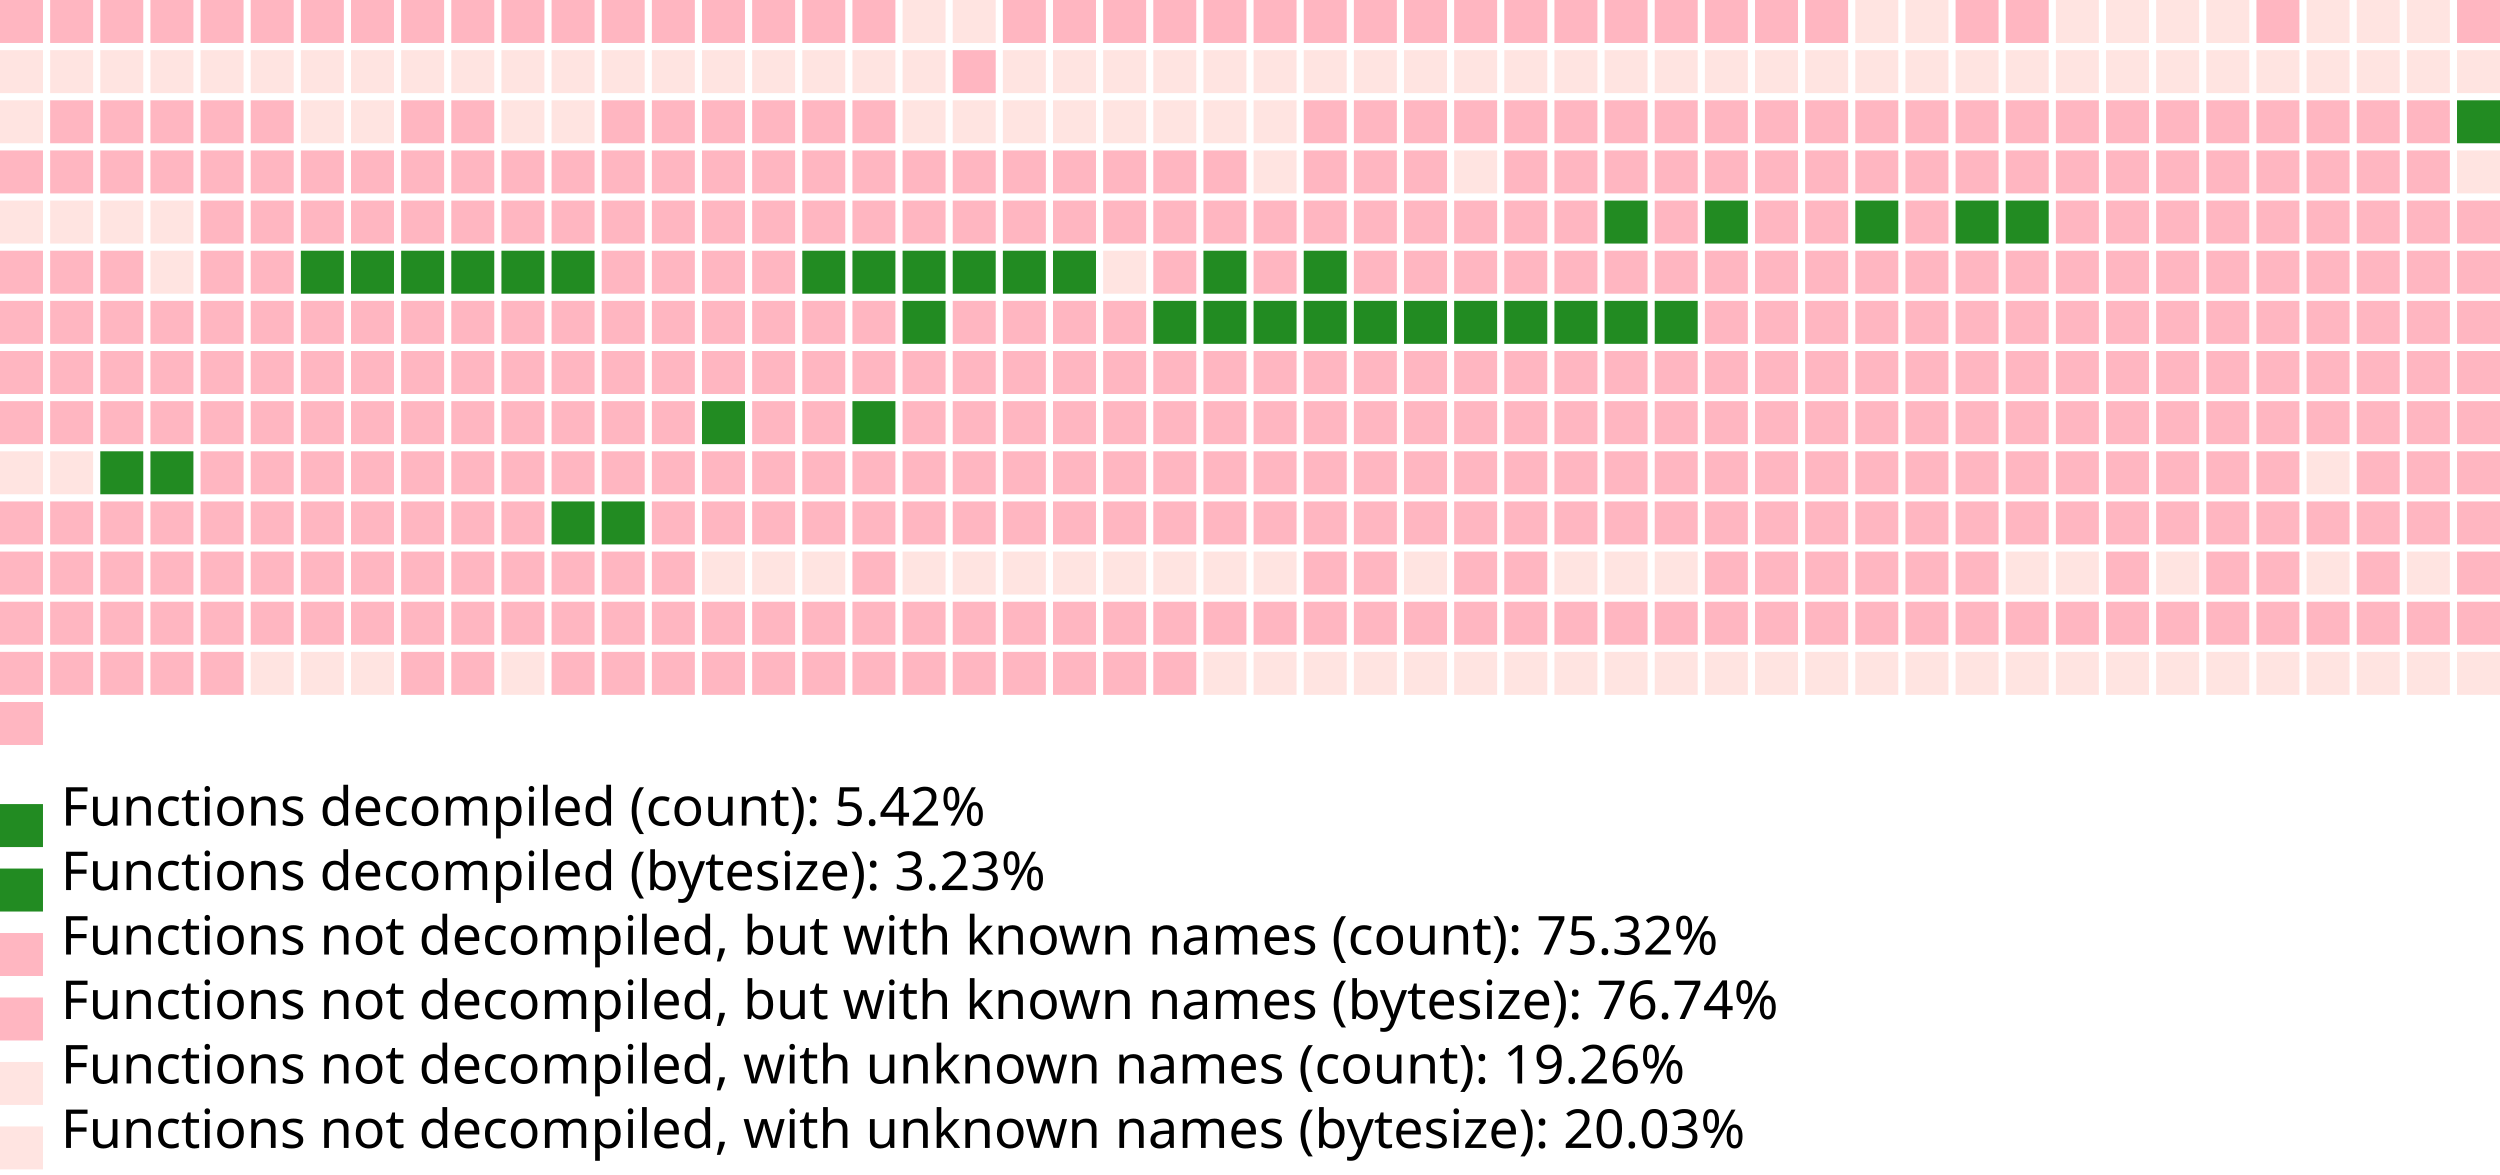
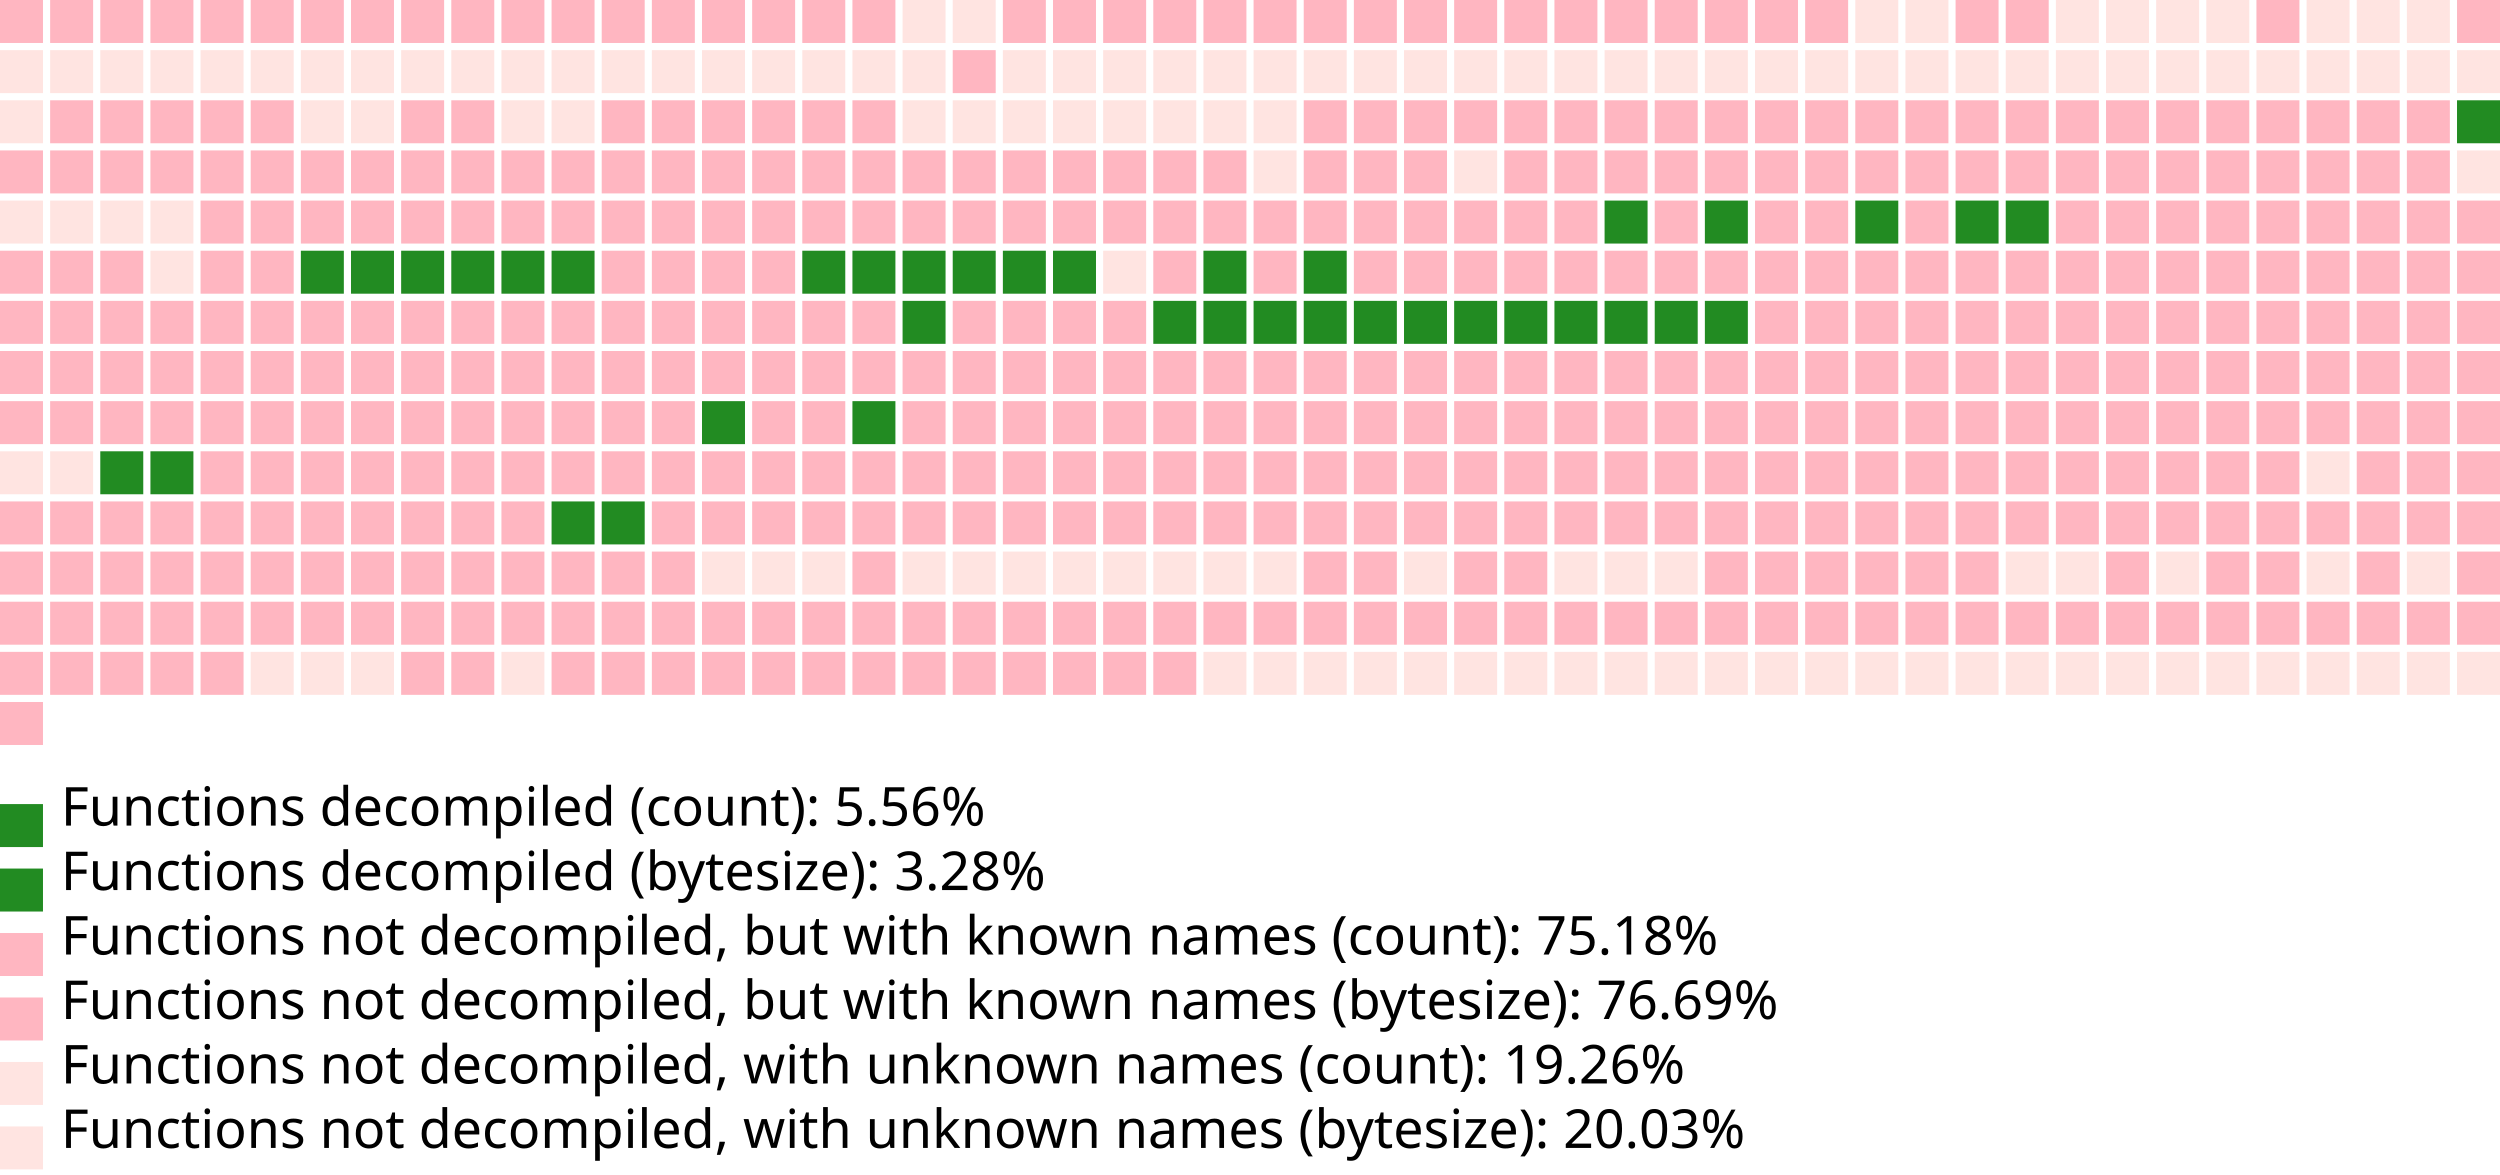
<svg xmlns="http://www.w3.org/2000/svg" version="1.1" width="698" height="328">
  <rect width="12" height="12" x="0" y="0" fill="lightpink" />
  <rect width="12" height="12" x="14" y="0" fill="lightpink" />
  <rect width="12" height="12" x="28" y="0" fill="lightpink" />
  <rect width="12" height="12" x="42" y="0" fill="lightpink" />
  <rect width="12" height="12" x="56" y="0" fill="lightpink" />
  <rect width="12" height="12" x="70" y="0" fill="lightpink" />
  <rect width="12" height="12" x="84" y="0" fill="lightpink" />
  <rect width="12" height="12" x="98" y="0" fill="lightpink" />
  <rect width="12" height="12" x="112" y="0" fill="lightpink" />
  <rect width="12" height="12" x="126" y="0" fill="lightpink" />
  <rect width="12" height="12" x="140" y="0" fill="lightpink" />
  <rect width="12" height="12" x="154" y="0" fill="lightpink" />
  <rect width="12" height="12" x="168" y="0" fill="lightpink" />
  <rect width="12" height="12" x="182" y="0" fill="lightpink" />
  <rect width="12" height="12" x="196" y="0" fill="lightpink" />
  <rect width="12" height="12" x="210" y="0" fill="lightpink" />
  <rect width="12" height="12" x="224" y="0" fill="lightpink" />
  <rect width="12" height="12" x="238" y="0" fill="lightpink" />
  <rect width="12" height="12" x="252" y="0" fill="mistyrose" />
  <rect width="12" height="12" x="266" y="0" fill="mistyrose" />
  <rect width="12" height="12" x="280" y="0" fill="lightpink" />
  <rect width="12" height="12" x="294" y="0" fill="lightpink" />
  <rect width="12" height="12" x="308" y="0" fill="lightpink" />
  <rect width="12" height="12" x="322" y="0" fill="lightpink" />
  <rect width="12" height="12" x="336" y="0" fill="lightpink" />
  <rect width="12" height="12" x="350" y="0" fill="lightpink" />
  <rect width="12" height="12" x="364" y="0" fill="lightpink" />
  <rect width="12" height="12" x="378" y="0" fill="lightpink" />
  <rect width="12" height="12" x="392" y="0" fill="lightpink" />
  <rect width="12" height="12" x="406" y="0" fill="lightpink" />
  <rect width="12" height="12" x="420" y="0" fill="lightpink" />
  <rect width="12" height="12" x="434" y="0" fill="lightpink" />
  <rect width="12" height="12" x="448" y="0" fill="lightpink" />
  <rect width="12" height="12" x="462" y="0" fill="lightpink" />
  <rect width="12" height="12" x="476" y="0" fill="lightpink" />
  <rect width="12" height="12" x="490" y="0" fill="lightpink" />
  <rect width="12" height="12" x="504" y="0" fill="lightpink" />
  <rect width="12" height="12" x="518" y="0" fill="mistyrose" />
  <rect width="12" height="12" x="532" y="0" fill="mistyrose" />
  <rect width="12" height="12" x="546" y="0" fill="lightpink" />
  <rect width="12" height="12" x="560" y="0" fill="lightpink" />
  <rect width="12" height="12" x="574" y="0" fill="mistyrose" />
  <rect width="12" height="12" x="588" y="0" fill="mistyrose" />
  <rect width="12" height="12" x="602" y="0" fill="mistyrose" />
  <rect width="12" height="12" x="616" y="0" fill="mistyrose" />
  <rect width="12" height="12" x="630" y="0" fill="lightpink" />
  <rect width="12" height="12" x="644" y="0" fill="mistyrose" />
  <rect width="12" height="12" x="658" y="0" fill="mistyrose" />
  <rect width="12" height="12" x="672" y="0" fill="mistyrose" />
  <rect width="12" height="12" x="686" y="0" fill="lightpink" />
  <rect width="12" height="12" x="0" y="14" fill="mistyrose" />
  <rect width="12" height="12" x="14" y="14" fill="mistyrose" />
  <rect width="12" height="12" x="28" y="14" fill="mistyrose" />
  <rect width="12" height="12" x="42" y="14" fill="mistyrose" />
  <rect width="12" height="12" x="56" y="14" fill="mistyrose" />
  <rect width="12" height="12" x="70" y="14" fill="mistyrose" />
  <rect width="12" height="12" x="84" y="14" fill="mistyrose" />
  <rect width="12" height="12" x="98" y="14" fill="mistyrose" />
  <rect width="12" height="12" x="112" y="14" fill="mistyrose" />
  <rect width="12" height="12" x="126" y="14" fill="mistyrose" />
  <rect width="12" height="12" x="140" y="14" fill="mistyrose" />
  <rect width="12" height="12" x="154" y="14" fill="mistyrose" />
  <rect width="12" height="12" x="168" y="14" fill="mistyrose" />
  <rect width="12" height="12" x="182" y="14" fill="mistyrose" />
  <rect width="12" height="12" x="196" y="14" fill="mistyrose" />
  <rect width="12" height="12" x="210" y="14" fill="mistyrose" />
  <rect width="12" height="12" x="224" y="14" fill="mistyrose" />
  <rect width="12" height="12" x="238" y="14" fill="mistyrose" />
  <rect width="12" height="12" x="252" y="14" fill="mistyrose" />
  <rect width="12" height="12" x="266" y="14" fill="lightpink" />
  <rect width="12" height="12" x="280" y="14" fill="mistyrose" />
  <rect width="12" height="12" x="294" y="14" fill="mistyrose" />
  <rect width="12" height="12" x="308" y="14" fill="mistyrose" />
  <rect width="12" height="12" x="322" y="14" fill="mistyrose" />
  <rect width="12" height="12" x="336" y="14" fill="mistyrose" />
  <rect width="12" height="12" x="350" y="14" fill="mistyrose" />
  <rect width="12" height="12" x="364" y="14" fill="mistyrose" />
  <rect width="12" height="12" x="378" y="14" fill="mistyrose" />
  <rect width="12" height="12" x="392" y="14" fill="mistyrose" />
  <rect width="12" height="12" x="406" y="14" fill="mistyrose" />
  <rect width="12" height="12" x="420" y="14" fill="mistyrose" />
  <rect width="12" height="12" x="434" y="14" fill="mistyrose" />
  <rect width="12" height="12" x="448" y="14" fill="mistyrose" />
  <rect width="12" height="12" x="462" y="14" fill="mistyrose" />
  <rect width="12" height="12" x="476" y="14" fill="mistyrose" />
  <rect width="12" height="12" x="490" y="14" fill="mistyrose" />
  <rect width="12" height="12" x="504" y="14" fill="mistyrose" />
  <rect width="12" height="12" x="518" y="14" fill="mistyrose" />
  <rect width="12" height="12" x="532" y="14" fill="mistyrose" />
  <rect width="12" height="12" x="546" y="14" fill="mistyrose" />
  <rect width="12" height="12" x="560" y="14" fill="mistyrose" />
  <rect width="12" height="12" x="574" y="14" fill="mistyrose" />
  <rect width="12" height="12" x="588" y="14" fill="mistyrose" />
  <rect width="12" height="12" x="602" y="14" fill="mistyrose" />
  <rect width="12" height="12" x="616" y="14" fill="mistyrose" />
  <rect width="12" height="12" x="630" y="14" fill="mistyrose" />
  <rect width="12" height="12" x="644" y="14" fill="mistyrose" />
  <rect width="12" height="12" x="658" y="14" fill="mistyrose" />
  <rect width="12" height="12" x="672" y="14" fill="mistyrose" />
  <rect width="12" height="12" x="686" y="14" fill="mistyrose" />
  <rect width="12" height="12" x="0" y="28" fill="mistyrose" />
  <rect width="12" height="12" x="14" y="28" fill="lightpink" />
  <rect width="12" height="12" x="28" y="28" fill="lightpink" />
  <rect width="12" height="12" x="42" y="28" fill="lightpink" />
  <rect width="12" height="12" x="56" y="28" fill="lightpink" />
  <rect width="12" height="12" x="70" y="28" fill="lightpink" />
  <rect width="12" height="12" x="84" y="28" fill="mistyrose" />
  <rect width="12" height="12" x="98" y="28" fill="mistyrose" />
  <rect width="12" height="12" x="112" y="28" fill="lightpink" />
  <rect width="12" height="12" x="126" y="28" fill="lightpink" />
  <rect width="12" height="12" x="140" y="28" fill="mistyrose" />
  <rect width="12" height="12" x="154" y="28" fill="mistyrose" />
  <rect width="12" height="12" x="168" y="28" fill="lightpink" />
  <rect width="12" height="12" x="182" y="28" fill="lightpink" />
  <rect width="12" height="12" x="196" y="28" fill="lightpink" />
  <rect width="12" height="12" x="210" y="28" fill="lightpink" />
  <rect width="12" height="12" x="224" y="28" fill="lightpink" />
  <rect width="12" height="12" x="238" y="28" fill="lightpink" />
  <rect width="12" height="12" x="252" y="28" fill="mistyrose" />
  <rect width="12" height="12" x="266" y="28" fill="mistyrose" />
  <rect width="12" height="12" x="280" y="28" fill="mistyrose" />
  <rect width="12" height="12" x="294" y="28" fill="mistyrose" />
  <rect width="12" height="12" x="308" y="28" fill="mistyrose" />
  <rect width="12" height="12" x="322" y="28" fill="mistyrose" />
  <rect width="12" height="12" x="336" y="28" fill="mistyrose" />
  <rect width="12" height="12" x="350" y="28" fill="mistyrose" />
  <rect width="12" height="12" x="364" y="28" fill="lightpink" />
  <rect width="12" height="12" x="378" y="28" fill="lightpink" />
  <rect width="12" height="12" x="392" y="28" fill="lightpink" />
  <rect width="12" height="12" x="406" y="28" fill="lightpink" />
  <rect width="12" height="12" x="420" y="28" fill="lightpink" />
  <rect width="12" height="12" x="434" y="28" fill="lightpink" />
  <rect width="12" height="12" x="448" y="28" fill="lightpink" />
  <rect width="12" height="12" x="462" y="28" fill="lightpink" />
  <rect width="12" height="12" x="476" y="28" fill="lightpink" />
  <rect width="12" height="12" x="490" y="28" fill="lightpink" />
  <rect width="12" height="12" x="504" y="28" fill="lightpink" />
  <rect width="12" height="12" x="518" y="28" fill="lightpink" />
  <rect width="12" height="12" x="532" y="28" fill="lightpink" />
  <rect width="12" height="12" x="546" y="28" fill="lightpink" />
  <rect width="12" height="12" x="560" y="28" fill="lightpink" />
  <rect width="12" height="12" x="574" y="28" fill="lightpink" />
  <rect width="12" height="12" x="588" y="28" fill="lightpink" />
  <rect width="12" height="12" x="602" y="28" fill="lightpink" />
  <rect width="12" height="12" x="616" y="28" fill="lightpink" />
  <rect width="12" height="12" x="630" y="28" fill="lightpink" />
  <rect width="12" height="12" x="644" y="28" fill="lightpink" />
  <rect width="12" height="12" x="658" y="28" fill="lightpink" />
  <rect width="12" height="12" x="672" y="28" fill="lightpink" />
  <rect width="12" height="12" x="686" y="28" fill="forestgreen" />
  <rect width="12" height="12" x="0" y="42" fill="lightpink" />
  <rect width="12" height="12" x="14" y="42" fill="lightpink" />
  <rect width="12" height="12" x="28" y="42" fill="lightpink" />
  <rect width="12" height="12" x="42" y="42" fill="lightpink" />
  <rect width="12" height="12" x="56" y="42" fill="lightpink" />
  <rect width="12" height="12" x="70" y="42" fill="lightpink" />
  <rect width="12" height="12" x="84" y="42" fill="lightpink" />
  <rect width="12" height="12" x="98" y="42" fill="lightpink" />
  <rect width="12" height="12" x="112" y="42" fill="lightpink" />
  <rect width="12" height="12" x="126" y="42" fill="lightpink" />
  <rect width="12" height="12" x="140" y="42" fill="lightpink" />
  <rect width="12" height="12" x="154" y="42" fill="lightpink" />
  <rect width="12" height="12" x="168" y="42" fill="lightpink" />
  <rect width="12" height="12" x="182" y="42" fill="lightpink" />
  <rect width="12" height="12" x="196" y="42" fill="lightpink" />
  <rect width="12" height="12" x="210" y="42" fill="lightpink" />
  <rect width="12" height="12" x="224" y="42" fill="lightpink" />
  <rect width="12" height="12" x="238" y="42" fill="lightpink" />
  <rect width="12" height="12" x="252" y="42" fill="lightpink" />
  <rect width="12" height="12" x="266" y="42" fill="lightpink" />
  <rect width="12" height="12" x="280" y="42" fill="lightpink" />
  <rect width="12" height="12" x="294" y="42" fill="lightpink" />
  <rect width="12" height="12" x="308" y="42" fill="lightpink" />
  <rect width="12" height="12" x="322" y="42" fill="lightpink" />
  <rect width="12" height="12" x="336" y="42" fill="lightpink" />
  <rect width="12" height="12" x="350" y="42" fill="mistyrose" />
  <rect width="12" height="12" x="364" y="42" fill="lightpink" />
  <rect width="12" height="12" x="378" y="42" fill="lightpink" />
  <rect width="12" height="12" x="392" y="42" fill="lightpink" />
  <rect width="12" height="12" x="406" y="42" fill="mistyrose" />
  <rect width="12" height="12" x="420" y="42" fill="lightpink" />
  <rect width="12" height="12" x="434" y="42" fill="lightpink" />
  <rect width="12" height="12" x="448" y="42" fill="lightpink" />
  <rect width="12" height="12" x="462" y="42" fill="lightpink" />
  <rect width="12" height="12" x="476" y="42" fill="lightpink" />
  <rect width="12" height="12" x="490" y="42" fill="lightpink" />
  <rect width="12" height="12" x="504" y="42" fill="lightpink" />
  <rect width="12" height="12" x="518" y="42" fill="lightpink" />
  <rect width="12" height="12" x="532" y="42" fill="lightpink" />
  <rect width="12" height="12" x="546" y="42" fill="lightpink" />
  <rect width="12" height="12" x="560" y="42" fill="lightpink" />
  <rect width="12" height="12" x="574" y="42" fill="lightpink" />
  <rect width="12" height="12" x="588" y="42" fill="lightpink" />
  <rect width="12" height="12" x="602" y="42" fill="lightpink" />
  <rect width="12" height="12" x="616" y="42" fill="lightpink" />
  <rect width="12" height="12" x="630" y="42" fill="lightpink" />
  <rect width="12" height="12" x="644" y="42" fill="lightpink" />
  <rect width="12" height="12" x="658" y="42" fill="lightpink" />
  <rect width="12" height="12" x="672" y="42" fill="lightpink" />
  <rect width="12" height="12" x="686" y="42" fill="mistyrose" />
  <rect width="12" height="12" x="0" y="56" fill="mistyrose" />
  <rect width="12" height="12" x="14" y="56" fill="mistyrose" />
  <rect width="12" height="12" x="28" y="56" fill="mistyrose" />
  <rect width="12" height="12" x="42" y="56" fill="mistyrose" />
  <rect width="12" height="12" x="56" y="56" fill="lightpink" />
  <rect width="12" height="12" x="70" y="56" fill="lightpink" />
  <rect width="12" height="12" x="84" y="56" fill="lightpink" />
  <rect width="12" height="12" x="98" y="56" fill="lightpink" />
  <rect width="12" height="12" x="112" y="56" fill="lightpink" />
  <rect width="12" height="12" x="126" y="56" fill="lightpink" />
  <rect width="12" height="12" x="140" y="56" fill="lightpink" />
  <rect width="12" height="12" x="154" y="56" fill="lightpink" />
  <rect width="12" height="12" x="168" y="56" fill="lightpink" />
  <rect width="12" height="12" x="182" y="56" fill="lightpink" />
  <rect width="12" height="12" x="196" y="56" fill="lightpink" />
  <rect width="12" height="12" x="210" y="56" fill="lightpink" />
  <rect width="12" height="12" x="224" y="56" fill="lightpink" />
  <rect width="12" height="12" x="238" y="56" fill="lightpink" />
  <rect width="12" height="12" x="252" y="56" fill="lightpink" />
  <rect width="12" height="12" x="266" y="56" fill="lightpink" />
  <rect width="12" height="12" x="280" y="56" fill="lightpink" />
  <rect width="12" height="12" x="294" y="56" fill="lightpink" />
  <rect width="12" height="12" x="308" y="56" fill="lightpink" />
  <rect width="12" height="12" x="322" y="56" fill="lightpink" />
  <rect width="12" height="12" x="336" y="56" fill="lightpink" />
  <rect width="12" height="12" x="350" y="56" fill="lightpink" />
  <rect width="12" height="12" x="364" y="56" fill="lightpink" />
  <rect width="12" height="12" x="378" y="56" fill="lightpink" />
  <rect width="12" height="12" x="392" y="56" fill="lightpink" />
  <rect width="12" height="12" x="406" y="56" fill="lightpink" />
  <rect width="12" height="12" x="420" y="56" fill="lightpink" />
  <rect width="12" height="12" x="434" y="56" fill="lightpink" />
  <rect width="12" height="12" x="448" y="56" fill="forestgreen" />
  <rect width="12" height="12" x="462" y="56" fill="lightpink" />
  <rect width="12" height="12" x="476" y="56" fill="forestgreen" />
  <rect width="12" height="12" x="490" y="56" fill="lightpink" />
  <rect width="12" height="12" x="504" y="56" fill="lightpink" />
  <rect width="12" height="12" x="518" y="56" fill="forestgreen" />
  <rect width="12" height="12" x="532" y="56" fill="lightpink" />
  <rect width="12" height="12" x="546" y="56" fill="forestgreen" />
  <rect width="12" height="12" x="560" y="56" fill="forestgreen" />
  <rect width="12" height="12" x="574" y="56" fill="lightpink" />
  <rect width="12" height="12" x="588" y="56" fill="lightpink" />
  <rect width="12" height="12" x="602" y="56" fill="lightpink" />
  <rect width="12" height="12" x="616" y="56" fill="lightpink" />
  <rect width="12" height="12" x="630" y="56" fill="lightpink" />
  <rect width="12" height="12" x="644" y="56" fill="lightpink" />
  <rect width="12" height="12" x="658" y="56" fill="lightpink" />
  <rect width="12" height="12" x="672" y="56" fill="lightpink" />
  <rect width="12" height="12" x="686" y="56" fill="lightpink" />
  <rect width="12" height="12" x="0" y="70" fill="lightpink" />
  <rect width="12" height="12" x="14" y="70" fill="lightpink" />
  <rect width="12" height="12" x="28" y="70" fill="lightpink" />
  <rect width="12" height="12" x="42" y="70" fill="mistyrose" />
  <rect width="12" height="12" x="56" y="70" fill="lightpink" />
  <rect width="12" height="12" x="70" y="70" fill="lightpink" />
  <rect width="12" height="12" x="84" y="70" fill="forestgreen" />
  <rect width="12" height="12" x="98" y="70" fill="forestgreen" />
  <rect width="12" height="12" x="112" y="70" fill="forestgreen" />
  <rect width="12" height="12" x="126" y="70" fill="forestgreen" />
  <rect width="12" height="12" x="140" y="70" fill="forestgreen" />
  <rect width="12" height="12" x="154" y="70" fill="forestgreen" />
  <rect width="12" height="12" x="168" y="70" fill="lightpink" />
  <rect width="12" height="12" x="182" y="70" fill="lightpink" />
  <rect width="12" height="12" x="196" y="70" fill="lightpink" />
  <rect width="12" height="12" x="210" y="70" fill="lightpink" />
  <rect width="12" height="12" x="224" y="70" fill="forestgreen" />
  <rect width="12" height="12" x="238" y="70" fill="forestgreen" />
  <rect width="12" height="12" x="252" y="70" fill="forestgreen" />
  <rect width="12" height="12" x="266" y="70" fill="forestgreen" />
  <rect width="12" height="12" x="280" y="70" fill="forestgreen" />
  <rect width="12" height="12" x="294" y="70" fill="forestgreen" />
  <rect width="12" height="12" x="308" y="70" fill="mistyrose" />
  <rect width="12" height="12" x="322" y="70" fill="lightpink" />
  <rect width="12" height="12" x="336" y="70" fill="forestgreen" />
  <rect width="12" height="12" x="350" y="70" fill="lightpink" />
  <rect width="12" height="12" x="364" y="70" fill="forestgreen" />
  <rect width="12" height="12" x="378" y="70" fill="lightpink" />
  <rect width="12" height="12" x="392" y="70" fill="lightpink" />
  <rect width="12" height="12" x="406" y="70" fill="lightpink" />
  <rect width="12" height="12" x="420" y="70" fill="lightpink" />
  <rect width="12" height="12" x="434" y="70" fill="lightpink" />
  <rect width="12" height="12" x="448" y="70" fill="lightpink" />
  <rect width="12" height="12" x="462" y="70" fill="lightpink" />
  <rect width="12" height="12" x="476" y="70" fill="lightpink" />
  <rect width="12" height="12" x="490" y="70" fill="lightpink" />
  <rect width="12" height="12" x="504" y="70" fill="lightpink" />
  <rect width="12" height="12" x="518" y="70" fill="lightpink" />
  <rect width="12" height="12" x="532" y="70" fill="lightpink" />
  <rect width="12" height="12" x="546" y="70" fill="lightpink" />
  <rect width="12" height="12" x="560" y="70" fill="lightpink" />
  <rect width="12" height="12" x="574" y="70" fill="lightpink" />
  <rect width="12" height="12" x="588" y="70" fill="lightpink" />
  <rect width="12" height="12" x="602" y="70" fill="lightpink" />
  <rect width="12" height="12" x="616" y="70" fill="lightpink" />
  <rect width="12" height="12" x="630" y="70" fill="lightpink" />
  <rect width="12" height="12" x="644" y="70" fill="lightpink" />
  <rect width="12" height="12" x="658" y="70" fill="lightpink" />
  <rect width="12" height="12" x="672" y="70" fill="lightpink" />
  <rect width="12" height="12" x="686" y="70" fill="lightpink" />
  <rect width="12" height="12" x="0" y="84" fill="lightpink" />
  <rect width="12" height="12" x="14" y="84" fill="lightpink" />
  <rect width="12" height="12" x="28" y="84" fill="lightpink" />
  <rect width="12" height="12" x="42" y="84" fill="lightpink" />
  <rect width="12" height="12" x="56" y="84" fill="lightpink" />
  <rect width="12" height="12" x="70" y="84" fill="lightpink" />
  <rect width="12" height="12" x="84" y="84" fill="lightpink" />
  <rect width="12" height="12" x="98" y="84" fill="lightpink" />
  <rect width="12" height="12" x="112" y="84" fill="lightpink" />
  <rect width="12" height="12" x="126" y="84" fill="lightpink" />
  <rect width="12" height="12" x="140" y="84" fill="lightpink" />
  <rect width="12" height="12" x="154" y="84" fill="lightpink" />
  <rect width="12" height="12" x="168" y="84" fill="lightpink" />
  <rect width="12" height="12" x="182" y="84" fill="lightpink" />
  <rect width="12" height="12" x="196" y="84" fill="lightpink" />
  <rect width="12" height="12" x="210" y="84" fill="lightpink" />
  <rect width="12" height="12" x="224" y="84" fill="lightpink" />
  <rect width="12" height="12" x="238" y="84" fill="lightpink" />
  <rect width="12" height="12" x="252" y="84" fill="forestgreen" />
  <rect width="12" height="12" x="266" y="84" fill="lightpink" />
  <rect width="12" height="12" x="280" y="84" fill="lightpink" />
  <rect width="12" height="12" x="294" y="84" fill="lightpink" />
  <rect width="12" height="12" x="308" y="84" fill="lightpink" />
  <rect width="12" height="12" x="322" y="84" fill="forestgreen" />
  <rect width="12" height="12" x="336" y="84" fill="forestgreen" />
  <rect width="12" height="12" x="350" y="84" fill="forestgreen" />
  <rect width="12" height="12" x="364" y="84" fill="forestgreen" />
  <rect width="12" height="12" x="378" y="84" fill="forestgreen" />
  <rect width="12" height="12" x="392" y="84" fill="forestgreen" />
  <rect width="12" height="12" x="406" y="84" fill="forestgreen" />
  <rect width="12" height="12" x="420" y="84" fill="forestgreen" />
  <rect width="12" height="12" x="434" y="84" fill="forestgreen" />
  <rect width="12" height="12" x="448" y="84" fill="forestgreen" />
  <rect width="12" height="12" x="462" y="84" fill="forestgreen" />
-   <rect width="12" height="12" x="476" y="84" fill="lightpink" />
+   <rect width="12" height="12" x="476" y="84" fill="forestgreen" />
  <rect width="12" height="12" x="490" y="84" fill="lightpink" />
  <rect width="12" height="12" x="504" y="84" fill="lightpink" />
  <rect width="12" height="12" x="518" y="84" fill="lightpink" />
  <rect width="12" height="12" x="532" y="84" fill="lightpink" />
  <rect width="12" height="12" x="546" y="84" fill="lightpink" />
  <rect width="12" height="12" x="560" y="84" fill="lightpink" />
  <rect width="12" height="12" x="574" y="84" fill="lightpink" />
  <rect width="12" height="12" x="588" y="84" fill="lightpink" />
  <rect width="12" height="12" x="602" y="84" fill="lightpink" />
  <rect width="12" height="12" x="616" y="84" fill="lightpink" />
  <rect width="12" height="12" x="630" y="84" fill="lightpink" />
  <rect width="12" height="12" x="644" y="84" fill="lightpink" />
  <rect width="12" height="12" x="658" y="84" fill="lightpink" />
  <rect width="12" height="12" x="672" y="84" fill="lightpink" />
  <rect width="12" height="12" x="686" y="84" fill="lightpink" />
  <rect width="12" height="12" x="0" y="98" fill="lightpink" />
  <rect width="12" height="12" x="14" y="98" fill="lightpink" />
  <rect width="12" height="12" x="28" y="98" fill="lightpink" />
  <rect width="12" height="12" x="42" y="98" fill="lightpink" />
  <rect width="12" height="12" x="56" y="98" fill="lightpink" />
  <rect width="12" height="12" x="70" y="98" fill="lightpink" />
  <rect width="12" height="12" x="84" y="98" fill="lightpink" />
  <rect width="12" height="12" x="98" y="98" fill="lightpink" />
  <rect width="12" height="12" x="112" y="98" fill="lightpink" />
  <rect width="12" height="12" x="126" y="98" fill="lightpink" />
  <rect width="12" height="12" x="140" y="98" fill="lightpink" />
  <rect width="12" height="12" x="154" y="98" fill="lightpink" />
  <rect width="12" height="12" x="168" y="98" fill="lightpink" />
  <rect width="12" height="12" x="182" y="98" fill="lightpink" />
  <rect width="12" height="12" x="196" y="98" fill="lightpink" />
  <rect width="12" height="12" x="210" y="98" fill="lightpink" />
  <rect width="12" height="12" x="224" y="98" fill="lightpink" />
  <rect width="12" height="12" x="238" y="98" fill="lightpink" />
  <rect width="12" height="12" x="252" y="98" fill="lightpink" />
  <rect width="12" height="12" x="266" y="98" fill="lightpink" />
  <rect width="12" height="12" x="280" y="98" fill="lightpink" />
  <rect width="12" height="12" x="294" y="98" fill="lightpink" />
  <rect width="12" height="12" x="308" y="98" fill="lightpink" />
  <rect width="12" height="12" x="322" y="98" fill="lightpink" />
  <rect width="12" height="12" x="336" y="98" fill="lightpink" />
  <rect width="12" height="12" x="350" y="98" fill="lightpink" />
  <rect width="12" height="12" x="364" y="98" fill="lightpink" />
  <rect width="12" height="12" x="378" y="98" fill="lightpink" />
  <rect width="12" height="12" x="392" y="98" fill="lightpink" />
  <rect width="12" height="12" x="406" y="98" fill="lightpink" />
  <rect width="12" height="12" x="420" y="98" fill="lightpink" />
  <rect width="12" height="12" x="434" y="98" fill="lightpink" />
  <rect width="12" height="12" x="448" y="98" fill="lightpink" />
  <rect width="12" height="12" x="462" y="98" fill="lightpink" />
  <rect width="12" height="12" x="476" y="98" fill="lightpink" />
  <rect width="12" height="12" x="490" y="98" fill="lightpink" />
  <rect width="12" height="12" x="504" y="98" fill="lightpink" />
  <rect width="12" height="12" x="518" y="98" fill="lightpink" />
  <rect width="12" height="12" x="532" y="98" fill="lightpink" />
  <rect width="12" height="12" x="546" y="98" fill="lightpink" />
  <rect width="12" height="12" x="560" y="98" fill="lightpink" />
  <rect width="12" height="12" x="574" y="98" fill="lightpink" />
  <rect width="12" height="12" x="588" y="98" fill="lightpink" />
  <rect width="12" height="12" x="602" y="98" fill="lightpink" />
  <rect width="12" height="12" x="616" y="98" fill="lightpink" />
  <rect width="12" height="12" x="630" y="98" fill="lightpink" />
  <rect width="12" height="12" x="644" y="98" fill="lightpink" />
  <rect width="12" height="12" x="658" y="98" fill="lightpink" />
  <rect width="12" height="12" x="672" y="98" fill="lightpink" />
  <rect width="12" height="12" x="686" y="98" fill="lightpink" />
  <rect width="12" height="12" x="0" y="112" fill="lightpink" />
  <rect width="12" height="12" x="14" y="112" fill="lightpink" />
  <rect width="12" height="12" x="28" y="112" fill="lightpink" />
  <rect width="12" height="12" x="42" y="112" fill="lightpink" />
  <rect width="12" height="12" x="56" y="112" fill="lightpink" />
  <rect width="12" height="12" x="70" y="112" fill="lightpink" />
  <rect width="12" height="12" x="84" y="112" fill="lightpink" />
  <rect width="12" height="12" x="98" y="112" fill="lightpink" />
  <rect width="12" height="12" x="112" y="112" fill="lightpink" />
  <rect width="12" height="12" x="126" y="112" fill="lightpink" />
  <rect width="12" height="12" x="140" y="112" fill="lightpink" />
  <rect width="12" height="12" x="154" y="112" fill="lightpink" />
  <rect width="12" height="12" x="168" y="112" fill="lightpink" />
  <rect width="12" height="12" x="182" y="112" fill="lightpink" />
  <rect width="12" height="12" x="196" y="112" fill="forestgreen" />
  <rect width="12" height="12" x="210" y="112" fill="lightpink" />
  <rect width="12" height="12" x="224" y="112" fill="lightpink" />
  <rect width="12" height="12" x="238" y="112" fill="forestgreen" />
  <rect width="12" height="12" x="252" y="112" fill="lightpink" />
  <rect width="12" height="12" x="266" y="112" fill="lightpink" />
  <rect width="12" height="12" x="280" y="112" fill="lightpink" />
  <rect width="12" height="12" x="294" y="112" fill="lightpink" />
  <rect width="12" height="12" x="308" y="112" fill="lightpink" />
  <rect width="12" height="12" x="322" y="112" fill="lightpink" />
  <rect width="12" height="12" x="336" y="112" fill="lightpink" />
  <rect width="12" height="12" x="350" y="112" fill="lightpink" />
  <rect width="12" height="12" x="364" y="112" fill="lightpink" />
  <rect width="12" height="12" x="378" y="112" fill="lightpink" />
  <rect width="12" height="12" x="392" y="112" fill="lightpink" />
  <rect width="12" height="12" x="406" y="112" fill="lightpink" />
  <rect width="12" height="12" x="420" y="112" fill="lightpink" />
  <rect width="12" height="12" x="434" y="112" fill="lightpink" />
  <rect width="12" height="12" x="448" y="112" fill="lightpink" />
  <rect width="12" height="12" x="462" y="112" fill="lightpink" />
  <rect width="12" height="12" x="476" y="112" fill="lightpink" />
  <rect width="12" height="12" x="490" y="112" fill="lightpink" />
  <rect width="12" height="12" x="504" y="112" fill="lightpink" />
  <rect width="12" height="12" x="518" y="112" fill="lightpink" />
  <rect width="12" height="12" x="532" y="112" fill="lightpink" />
  <rect width="12" height="12" x="546" y="112" fill="lightpink" />
  <rect width="12" height="12" x="560" y="112" fill="lightpink" />
  <rect width="12" height="12" x="574" y="112" fill="lightpink" />
  <rect width="12" height="12" x="588" y="112" fill="lightpink" />
  <rect width="12" height="12" x="602" y="112" fill="lightpink" />
  <rect width="12" height="12" x="616" y="112" fill="lightpink" />
  <rect width="12" height="12" x="630" y="112" fill="lightpink" />
  <rect width="12" height="12" x="644" y="112" fill="lightpink" />
  <rect width="12" height="12" x="658" y="112" fill="lightpink" />
  <rect width="12" height="12" x="672" y="112" fill="lightpink" />
  <rect width="12" height="12" x="686" y="112" fill="lightpink" />
  <rect width="12" height="12" x="0" y="126" fill="mistyrose" />
  <rect width="12" height="12" x="14" y="126" fill="mistyrose" />
  <rect width="12" height="12" x="28" y="126" fill="forestgreen" />
  <rect width="12" height="12" x="42" y="126" fill="forestgreen" />
  <rect width="12" height="12" x="56" y="126" fill="lightpink" />
  <rect width="12" height="12" x="70" y="126" fill="lightpink" />
  <rect width="12" height="12" x="84" y="126" fill="lightpink" />
  <rect width="12" height="12" x="98" y="126" fill="lightpink" />
  <rect width="12" height="12" x="112" y="126" fill="lightpink" />
  <rect width="12" height="12" x="126" y="126" fill="lightpink" />
  <rect width="12" height="12" x="140" y="126" fill="lightpink" />
  <rect width="12" height="12" x="154" y="126" fill="lightpink" />
  <rect width="12" height="12" x="168" y="126" fill="lightpink" />
  <rect width="12" height="12" x="182" y="126" fill="lightpink" />
  <rect width="12" height="12" x="196" y="126" fill="lightpink" />
  <rect width="12" height="12" x="210" y="126" fill="lightpink" />
  <rect width="12" height="12" x="224" y="126" fill="lightpink" />
  <rect width="12" height="12" x="238" y="126" fill="lightpink" />
  <rect width="12" height="12" x="252" y="126" fill="lightpink" />
  <rect width="12" height="12" x="266" y="126" fill="lightpink" />
  <rect width="12" height="12" x="280" y="126" fill="lightpink" />
  <rect width="12" height="12" x="294" y="126" fill="lightpink" />
  <rect width="12" height="12" x="308" y="126" fill="lightpink" />
  <rect width="12" height="12" x="322" y="126" fill="lightpink" />
  <rect width="12" height="12" x="336" y="126" fill="lightpink" />
  <rect width="12" height="12" x="350" y="126" fill="lightpink" />
  <rect width="12" height="12" x="364" y="126" fill="lightpink" />
  <rect width="12" height="12" x="378" y="126" fill="lightpink" />
  <rect width="12" height="12" x="392" y="126" fill="lightpink" />
  <rect width="12" height="12" x="406" y="126" fill="lightpink" />
  <rect width="12" height="12" x="420" y="126" fill="lightpink" />
  <rect width="12" height="12" x="434" y="126" fill="lightpink" />
  <rect width="12" height="12" x="448" y="126" fill="lightpink" />
  <rect width="12" height="12" x="462" y="126" fill="lightpink" />
  <rect width="12" height="12" x="476" y="126" fill="lightpink" />
  <rect width="12" height="12" x="490" y="126" fill="lightpink" />
  <rect width="12" height="12" x="504" y="126" fill="lightpink" />
  <rect width="12" height="12" x="518" y="126" fill="lightpink" />
  <rect width="12" height="12" x="532" y="126" fill="lightpink" />
  <rect width="12" height="12" x="546" y="126" fill="lightpink" />
  <rect width="12" height="12" x="560" y="126" fill="lightpink" />
  <rect width="12" height="12" x="574" y="126" fill="lightpink" />
  <rect width="12" height="12" x="588" y="126" fill="lightpink" />
  <rect width="12" height="12" x="602" y="126" fill="lightpink" />
  <rect width="12" height="12" x="616" y="126" fill="lightpink" />
  <rect width="12" height="12" x="630" y="126" fill="lightpink" />
  <rect width="12" height="12" x="644" y="126" fill="mistyrose" />
  <rect width="12" height="12" x="658" y="126" fill="lightpink" />
  <rect width="12" height="12" x="672" y="126" fill="lightpink" />
  <rect width="12" height="12" x="686" y="126" fill="lightpink" />
  <rect width="12" height="12" x="0" y="140" fill="lightpink" />
  <rect width="12" height="12" x="14" y="140" fill="lightpink" />
  <rect width="12" height="12" x="28" y="140" fill="lightpink" />
  <rect width="12" height="12" x="42" y="140" fill="lightpink" />
  <rect width="12" height="12" x="56" y="140" fill="lightpink" />
  <rect width="12" height="12" x="70" y="140" fill="lightpink" />
  <rect width="12" height="12" x="84" y="140" fill="lightpink" />
  <rect width="12" height="12" x="98" y="140" fill="lightpink" />
  <rect width="12" height="12" x="112" y="140" fill="lightpink" />
  <rect width="12" height="12" x="126" y="140" fill="lightpink" />
  <rect width="12" height="12" x="140" y="140" fill="lightpink" />
  <rect width="12" height="12" x="154" y="140" fill="forestgreen" />
  <rect width="12" height="12" x="168" y="140" fill="forestgreen" />
  <rect width="12" height="12" x="182" y="140" fill="lightpink" />
  <rect width="12" height="12" x="196" y="140" fill="lightpink" />
  <rect width="12" height="12" x="210" y="140" fill="lightpink" />
  <rect width="12" height="12" x="224" y="140" fill="lightpink" />
  <rect width="12" height="12" x="238" y="140" fill="lightpink" />
  <rect width="12" height="12" x="252" y="140" fill="lightpink" />
  <rect width="12" height="12" x="266" y="140" fill="lightpink" />
  <rect width="12" height="12" x="280" y="140" fill="lightpink" />
  <rect width="12" height="12" x="294" y="140" fill="lightpink" />
  <rect width="12" height="12" x="308" y="140" fill="lightpink" />
  <rect width="12" height="12" x="322" y="140" fill="lightpink" />
  <rect width="12" height="12" x="336" y="140" fill="lightpink" />
  <rect width="12" height="12" x="350" y="140" fill="lightpink" />
  <rect width="12" height="12" x="364" y="140" fill="lightpink" />
  <rect width="12" height="12" x="378" y="140" fill="lightpink" />
  <rect width="12" height="12" x="392" y="140" fill="lightpink" />
  <rect width="12" height="12" x="406" y="140" fill="lightpink" />
  <rect width="12" height="12" x="420" y="140" fill="lightpink" />
  <rect width="12" height="12" x="434" y="140" fill="lightpink" />
  <rect width="12" height="12" x="448" y="140" fill="lightpink" />
  <rect width="12" height="12" x="462" y="140" fill="lightpink" />
  <rect width="12" height="12" x="476" y="140" fill="lightpink" />
  <rect width="12" height="12" x="490" y="140" fill="lightpink" />
  <rect width="12" height="12" x="504" y="140" fill="lightpink" />
  <rect width="12" height="12" x="518" y="140" fill="lightpink" />
  <rect width="12" height="12" x="532" y="140" fill="lightpink" />
  <rect width="12" height="12" x="546" y="140" fill="lightpink" />
  <rect width="12" height="12" x="560" y="140" fill="lightpink" />
  <rect width="12" height="12" x="574" y="140" fill="lightpink" />
  <rect width="12" height="12" x="588" y="140" fill="lightpink" />
  <rect width="12" height="12" x="602" y="140" fill="lightpink" />
  <rect width="12" height="12" x="616" y="140" fill="lightpink" />
  <rect width="12" height="12" x="630" y="140" fill="lightpink" />
  <rect width="12" height="12" x="644" y="140" fill="lightpink" />
  <rect width="12" height="12" x="658" y="140" fill="lightpink" />
  <rect width="12" height="12" x="672" y="140" fill="lightpink" />
  <rect width="12" height="12" x="686" y="140" fill="lightpink" />
  <rect width="12" height="12" x="0" y="154" fill="lightpink" />
  <rect width="12" height="12" x="14" y="154" fill="lightpink" />
  <rect width="12" height="12" x="28" y="154" fill="lightpink" />
  <rect width="12" height="12" x="42" y="154" fill="lightpink" />
  <rect width="12" height="12" x="56" y="154" fill="lightpink" />
  <rect width="12" height="12" x="70" y="154" fill="lightpink" />
  <rect width="12" height="12" x="84" y="154" fill="lightpink" />
  <rect width="12" height="12" x="98" y="154" fill="lightpink" />
  <rect width="12" height="12" x="112" y="154" fill="lightpink" />
  <rect width="12" height="12" x="126" y="154" fill="lightpink" />
  <rect width="12" height="12" x="140" y="154" fill="lightpink" />
  <rect width="12" height="12" x="154" y="154" fill="lightpink" />
  <rect width="12" height="12" x="168" y="154" fill="lightpink" />
  <rect width="12" height="12" x="182" y="154" fill="lightpink" />
  <rect width="12" height="12" x="196" y="154" fill="mistyrose" />
  <rect width="12" height="12" x="210" y="154" fill="mistyrose" />
  <rect width="12" height="12" x="224" y="154" fill="mistyrose" />
  <rect width="12" height="12" x="238" y="154" fill="lightpink" />
  <rect width="12" height="12" x="252" y="154" fill="mistyrose" />
  <rect width="12" height="12" x="266" y="154" fill="mistyrose" />
  <rect width="12" height="12" x="280" y="154" fill="mistyrose" />
  <rect width="12" height="12" x="294" y="154" fill="mistyrose" />
  <rect width="12" height="12" x="308" y="154" fill="mistyrose" />
  <rect width="12" height="12" x="322" y="154" fill="mistyrose" />
  <rect width="12" height="12" x="336" y="154" fill="mistyrose" />
  <rect width="12" height="12" x="350" y="154" fill="mistyrose" />
  <rect width="12" height="12" x="364" y="154" fill="lightpink" />
  <rect width="12" height="12" x="378" y="154" fill="lightpink" />
  <rect width="12" height="12" x="392" y="154" fill="mistyrose" />
  <rect width="12" height="12" x="406" y="154" fill="lightpink" />
  <rect width="12" height="12" x="420" y="154" fill="lightpink" />
  <rect width="12" height="12" x="434" y="154" fill="mistyrose" />
  <rect width="12" height="12" x="448" y="154" fill="mistyrose" />
  <rect width="12" height="12" x="462" y="154" fill="mistyrose" />
  <rect width="12" height="12" x="476" y="154" fill="lightpink" />
  <rect width="12" height="12" x="490" y="154" fill="lightpink" />
  <rect width="12" height="12" x="504" y="154" fill="lightpink" />
  <rect width="12" height="12" x="518" y="154" fill="lightpink" />
  <rect width="12" height="12" x="532" y="154" fill="lightpink" />
  <rect width="12" height="12" x="546" y="154" fill="lightpink" />
  <rect width="12" height="12" x="560" y="154" fill="mistyrose" />
  <rect width="12" height="12" x="574" y="154" fill="mistyrose" />
  <rect width="12" height="12" x="588" y="154" fill="lightpink" />
  <rect width="12" height="12" x="602" y="154" fill="mistyrose" />
  <rect width="12" height="12" x="616" y="154" fill="lightpink" />
  <rect width="12" height="12" x="630" y="154" fill="lightpink" />
  <rect width="12" height="12" x="644" y="154" fill="mistyrose" />
  <rect width="12" height="12" x="658" y="154" fill="lightpink" />
  <rect width="12" height="12" x="672" y="154" fill="mistyrose" />
  <rect width="12" height="12" x="686" y="154" fill="lightpink" />
  <rect width="12" height="12" x="0" y="168" fill="lightpink" />
  <rect width="12" height="12" x="14" y="168" fill="lightpink" />
  <rect width="12" height="12" x="28" y="168" fill="lightpink" />
  <rect width="12" height="12" x="42" y="168" fill="lightpink" />
  <rect width="12" height="12" x="56" y="168" fill="lightpink" />
  <rect width="12" height="12" x="70" y="168" fill="lightpink" />
  <rect width="12" height="12" x="84" y="168" fill="lightpink" />
  <rect width="12" height="12" x="98" y="168" fill="lightpink" />
  <rect width="12" height="12" x="112" y="168" fill="lightpink" />
  <rect width="12" height="12" x="126" y="168" fill="lightpink" />
  <rect width="12" height="12" x="140" y="168" fill="lightpink" />
  <rect width="12" height="12" x="154" y="168" fill="lightpink" />
  <rect width="12" height="12" x="168" y="168" fill="lightpink" />
  <rect width="12" height="12" x="182" y="168" fill="lightpink" />
  <rect width="12" height="12" x="196" y="168" fill="lightpink" />
  <rect width="12" height="12" x="210" y="168" fill="lightpink" />
  <rect width="12" height="12" x="224" y="168" fill="lightpink" />
  <rect width="12" height="12" x="238" y="168" fill="lightpink" />
  <rect width="12" height="12" x="252" y="168" fill="lightpink" />
  <rect width="12" height="12" x="266" y="168" fill="lightpink" />
  <rect width="12" height="12" x="280" y="168" fill="lightpink" />
  <rect width="12" height="12" x="294" y="168" fill="lightpink" />
  <rect width="12" height="12" x="308" y="168" fill="lightpink" />
  <rect width="12" height="12" x="322" y="168" fill="lightpink" />
  <rect width="12" height="12" x="336" y="168" fill="lightpink" />
  <rect width="12" height="12" x="350" y="168" fill="lightpink" />
  <rect width="12" height="12" x="364" y="168" fill="lightpink" />
  <rect width="12" height="12" x="378" y="168" fill="lightpink" />
  <rect width="12" height="12" x="392" y="168" fill="lightpink" />
  <rect width="12" height="12" x="406" y="168" fill="lightpink" />
  <rect width="12" height="12" x="420" y="168" fill="lightpink" />
  <rect width="12" height="12" x="434" y="168" fill="lightpink" />
  <rect width="12" height="12" x="448" y="168" fill="lightpink" />
  <rect width="12" height="12" x="462" y="168" fill="lightpink" />
  <rect width="12" height="12" x="476" y="168" fill="lightpink" />
  <rect width="12" height="12" x="490" y="168" fill="lightpink" />
  <rect width="12" height="12" x="504" y="168" fill="lightpink" />
  <rect width="12" height="12" x="518" y="168" fill="lightpink" />
  <rect width="12" height="12" x="532" y="168" fill="lightpink" />
  <rect width="12" height="12" x="546" y="168" fill="lightpink" />
  <rect width="12" height="12" x="560" y="168" fill="lightpink" />
  <rect width="12" height="12" x="574" y="168" fill="lightpink" />
  <rect width="12" height="12" x="588" y="168" fill="lightpink" />
  <rect width="12" height="12" x="602" y="168" fill="lightpink" />
  <rect width="12" height="12" x="616" y="168" fill="lightpink" />
  <rect width="12" height="12" x="630" y="168" fill="lightpink" />
  <rect width="12" height="12" x="644" y="168" fill="lightpink" />
  <rect width="12" height="12" x="658" y="168" fill="lightpink" />
  <rect width="12" height="12" x="672" y="168" fill="lightpink" />
  <rect width="12" height="12" x="686" y="168" fill="lightpink" />
  <rect width="12" height="12" x="0" y="182" fill="lightpink" />
  <rect width="12" height="12" x="14" y="182" fill="lightpink" />
  <rect width="12" height="12" x="28" y="182" fill="lightpink" />
  <rect width="12" height="12" x="42" y="182" fill="lightpink" />
  <rect width="12" height="12" x="56" y="182" fill="lightpink" />
  <rect width="12" height="12" x="70" y="182" fill="mistyrose" />
  <rect width="12" height="12" x="84" y="182" fill="mistyrose" />
  <rect width="12" height="12" x="98" y="182" fill="mistyrose" />
  <rect width="12" height="12" x="112" y="182" fill="lightpink" />
  <rect width="12" height="12" x="126" y="182" fill="lightpink" />
  <rect width="12" height="12" x="140" y="182" fill="mistyrose" />
  <rect width="12" height="12" x="154" y="182" fill="lightpink" />
  <rect width="12" height="12" x="168" y="182" fill="lightpink" />
  <rect width="12" height="12" x="182" y="182" fill="lightpink" />
  <rect width="12" height="12" x="196" y="182" fill="lightpink" />
  <rect width="12" height="12" x="210" y="182" fill="lightpink" />
  <rect width="12" height="12" x="224" y="182" fill="lightpink" />
  <rect width="12" height="12" x="238" y="182" fill="lightpink" />
  <rect width="12" height="12" x="252" y="182" fill="lightpink" />
  <rect width="12" height="12" x="266" y="182" fill="lightpink" />
  <rect width="12" height="12" x="280" y="182" fill="lightpink" />
  <rect width="12" height="12" x="294" y="182" fill="lightpink" />
  <rect width="12" height="12" x="308" y="182" fill="lightpink" />
  <rect width="12" height="12" x="322" y="182" fill="lightpink" />
  <rect width="12" height="12" x="336" y="182" fill="mistyrose" />
  <rect width="12" height="12" x="350" y="182" fill="mistyrose" />
  <rect width="12" height="12" x="364" y="182" fill="mistyrose" />
  <rect width="12" height="12" x="378" y="182" fill="mistyrose" />
  <rect width="12" height="12" x="392" y="182" fill="mistyrose" />
  <rect width="12" height="12" x="406" y="182" fill="mistyrose" />
  <rect width="12" height="12" x="420" y="182" fill="mistyrose" />
  <rect width="12" height="12" x="434" y="182" fill="mistyrose" />
  <rect width="12" height="12" x="448" y="182" fill="mistyrose" />
  <rect width="12" height="12" x="462" y="182" fill="mistyrose" />
  <rect width="12" height="12" x="476" y="182" fill="mistyrose" />
  <rect width="12" height="12" x="490" y="182" fill="mistyrose" />
  <rect width="12" height="12" x="504" y="182" fill="mistyrose" />
  <rect width="12" height="12" x="518" y="182" fill="mistyrose" />
  <rect width="12" height="12" x="532" y="182" fill="mistyrose" />
  <rect width="12" height="12" x="546" y="182" fill="mistyrose" />
  <rect width="12" height="12" x="560" y="182" fill="mistyrose" />
  <rect width="12" height="12" x="574" y="182" fill="mistyrose" />
  <rect width="12" height="12" x="588" y="182" fill="mistyrose" />
  <rect width="12" height="12" x="602" y="182" fill="mistyrose" />
  <rect width="12" height="12" x="616" y="182" fill="mistyrose" />
  <rect width="12" height="12" x="630" y="182" fill="mistyrose" />
  <rect width="12" height="12" x="644" y="182" fill="mistyrose" />
  <rect width="12" height="12" x="658" y="182" fill="mistyrose" />
  <rect width="12" height="12" x="672" y="182" fill="mistyrose" />
  <rect width="12" height="12" x="686" y="182" fill="mistyrose" />
  <rect width="12" height="12" x="0" y="196" fill="lightpink" />
  <rect width="12" height="12" x="0" y="224.5" fill="forestgreen" />
-   <text alignment-baseline="central" x="17" y="230.5" style="font-family: sans-serif; font-size: 15px">Functions decompiled (count): 5.42%</text>
+   <text alignment-baseline="central" x="17" y="230.5" style="font-family: sans-serif; font-size: 15px">Functions decompiled (count): 5.56%</text>
  <rect width="12" height="12" x="0" y="242.5" fill="forestgreen" />
-   <text alignment-baseline="central" x="17" y="248.5" style="font-family: sans-serif; font-size: 15px">Functions decompiled (bytesize): 3.23%</text>
+   <text alignment-baseline="central" x="17" y="248.5" style="font-family: sans-serif; font-size: 15px">Functions decompiled (bytesize): 3.28%</text>
  <rect width="12" height="12" x="0" y="260.5" fill="lightpink" />
-   <text alignment-baseline="central" x="17" y="266.5" style="font-family: sans-serif; font-size: 15px">Functions not decompiled, but with known names (count): 75.32%</text>
+   <text alignment-baseline="central" x="17" y="266.5" style="font-family: sans-serif; font-size: 15px">Functions not decompiled, but with known names (count): 75.18%</text>
  <rect width="12" height="12" x="0" y="278.5" fill="lightpink" />
-   <text alignment-baseline="central" x="17" y="284.5" style="font-family: sans-serif; font-size: 15px">Functions not decompiled, but with known names (bytesize): 76.74%</text>
+   <text alignment-baseline="central" x="17" y="284.5" style="font-family: sans-serif; font-size: 15px">Functions not decompiled, but with known names (bytesize): 76.69%</text>
  <rect width="12" height="12" x="0" y="296.5" fill="mistyrose" />
  <text alignment-baseline="central" x="17" y="302.5" style="font-family: sans-serif; font-size: 15px">Functions not decompiled, with unknown names (count): 19.26%</text>
  <rect width="12" height="12" x="0" y="314.5" fill="mistyrose" />
  <text alignment-baseline="central" x="17" y="320.5" style="font-family: sans-serif; font-size: 15px">Functions not decompiled, with unknown names (bytesize): 20.03%</text>
</svg>
